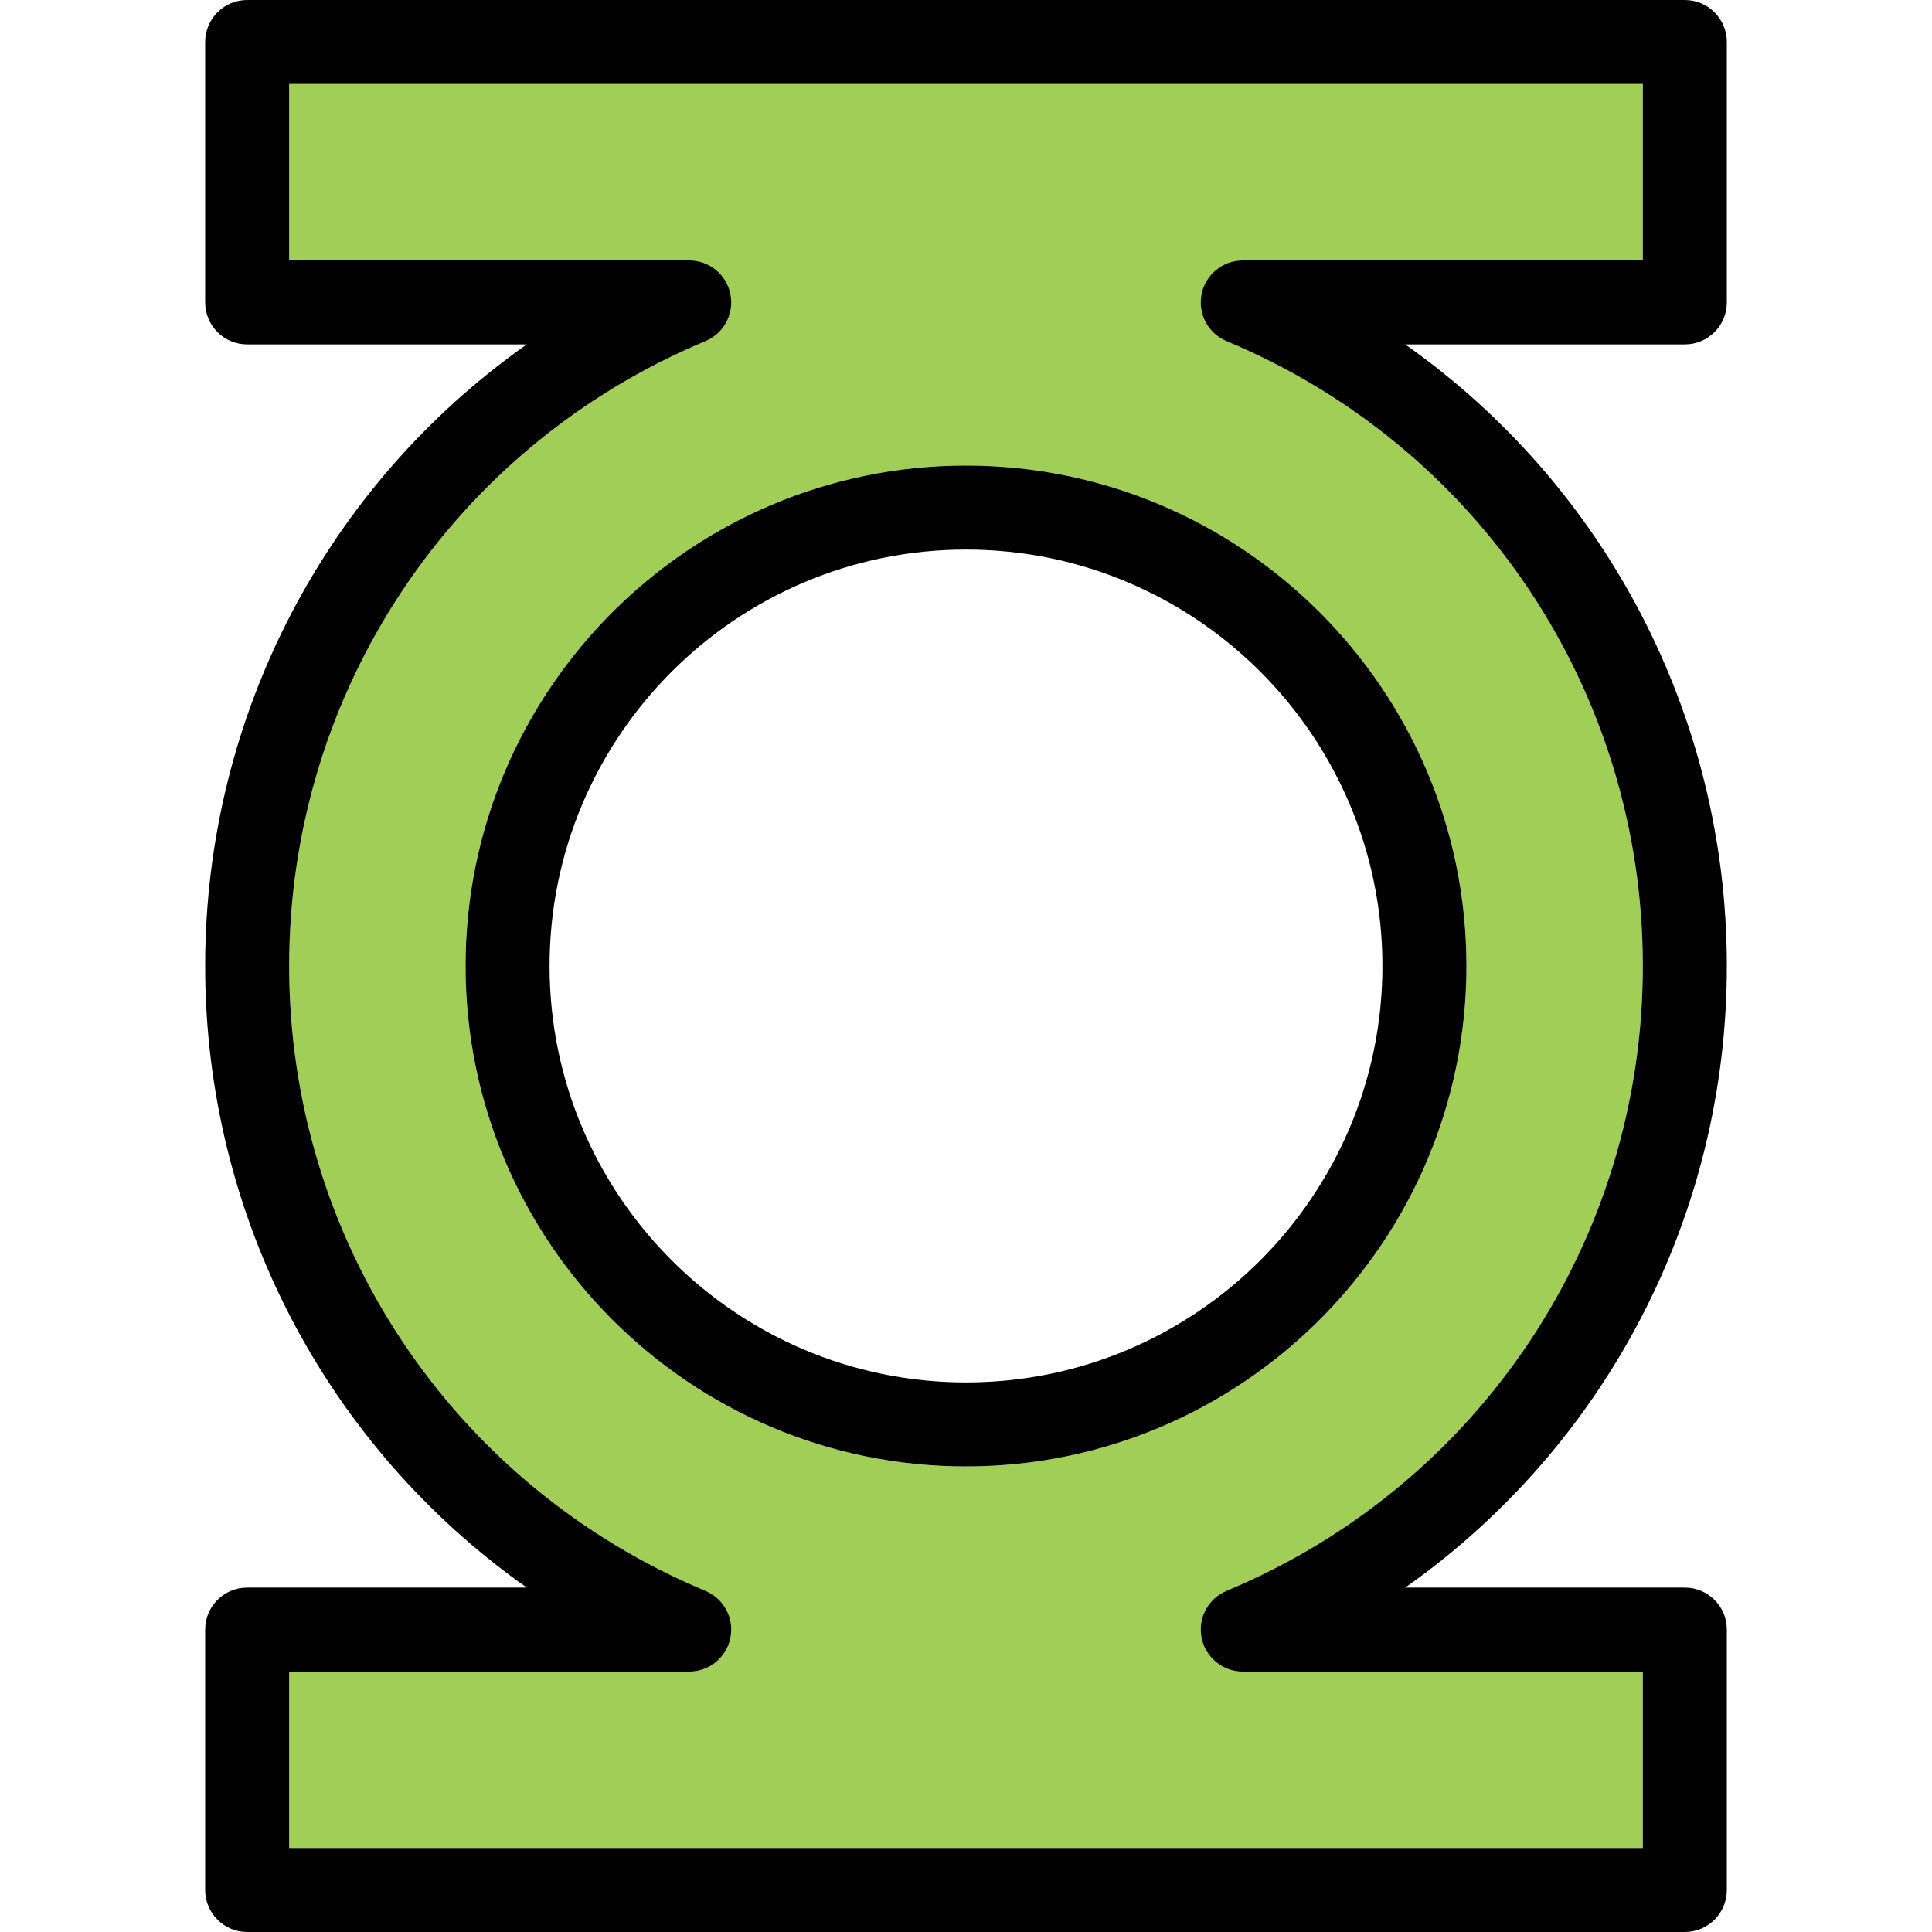
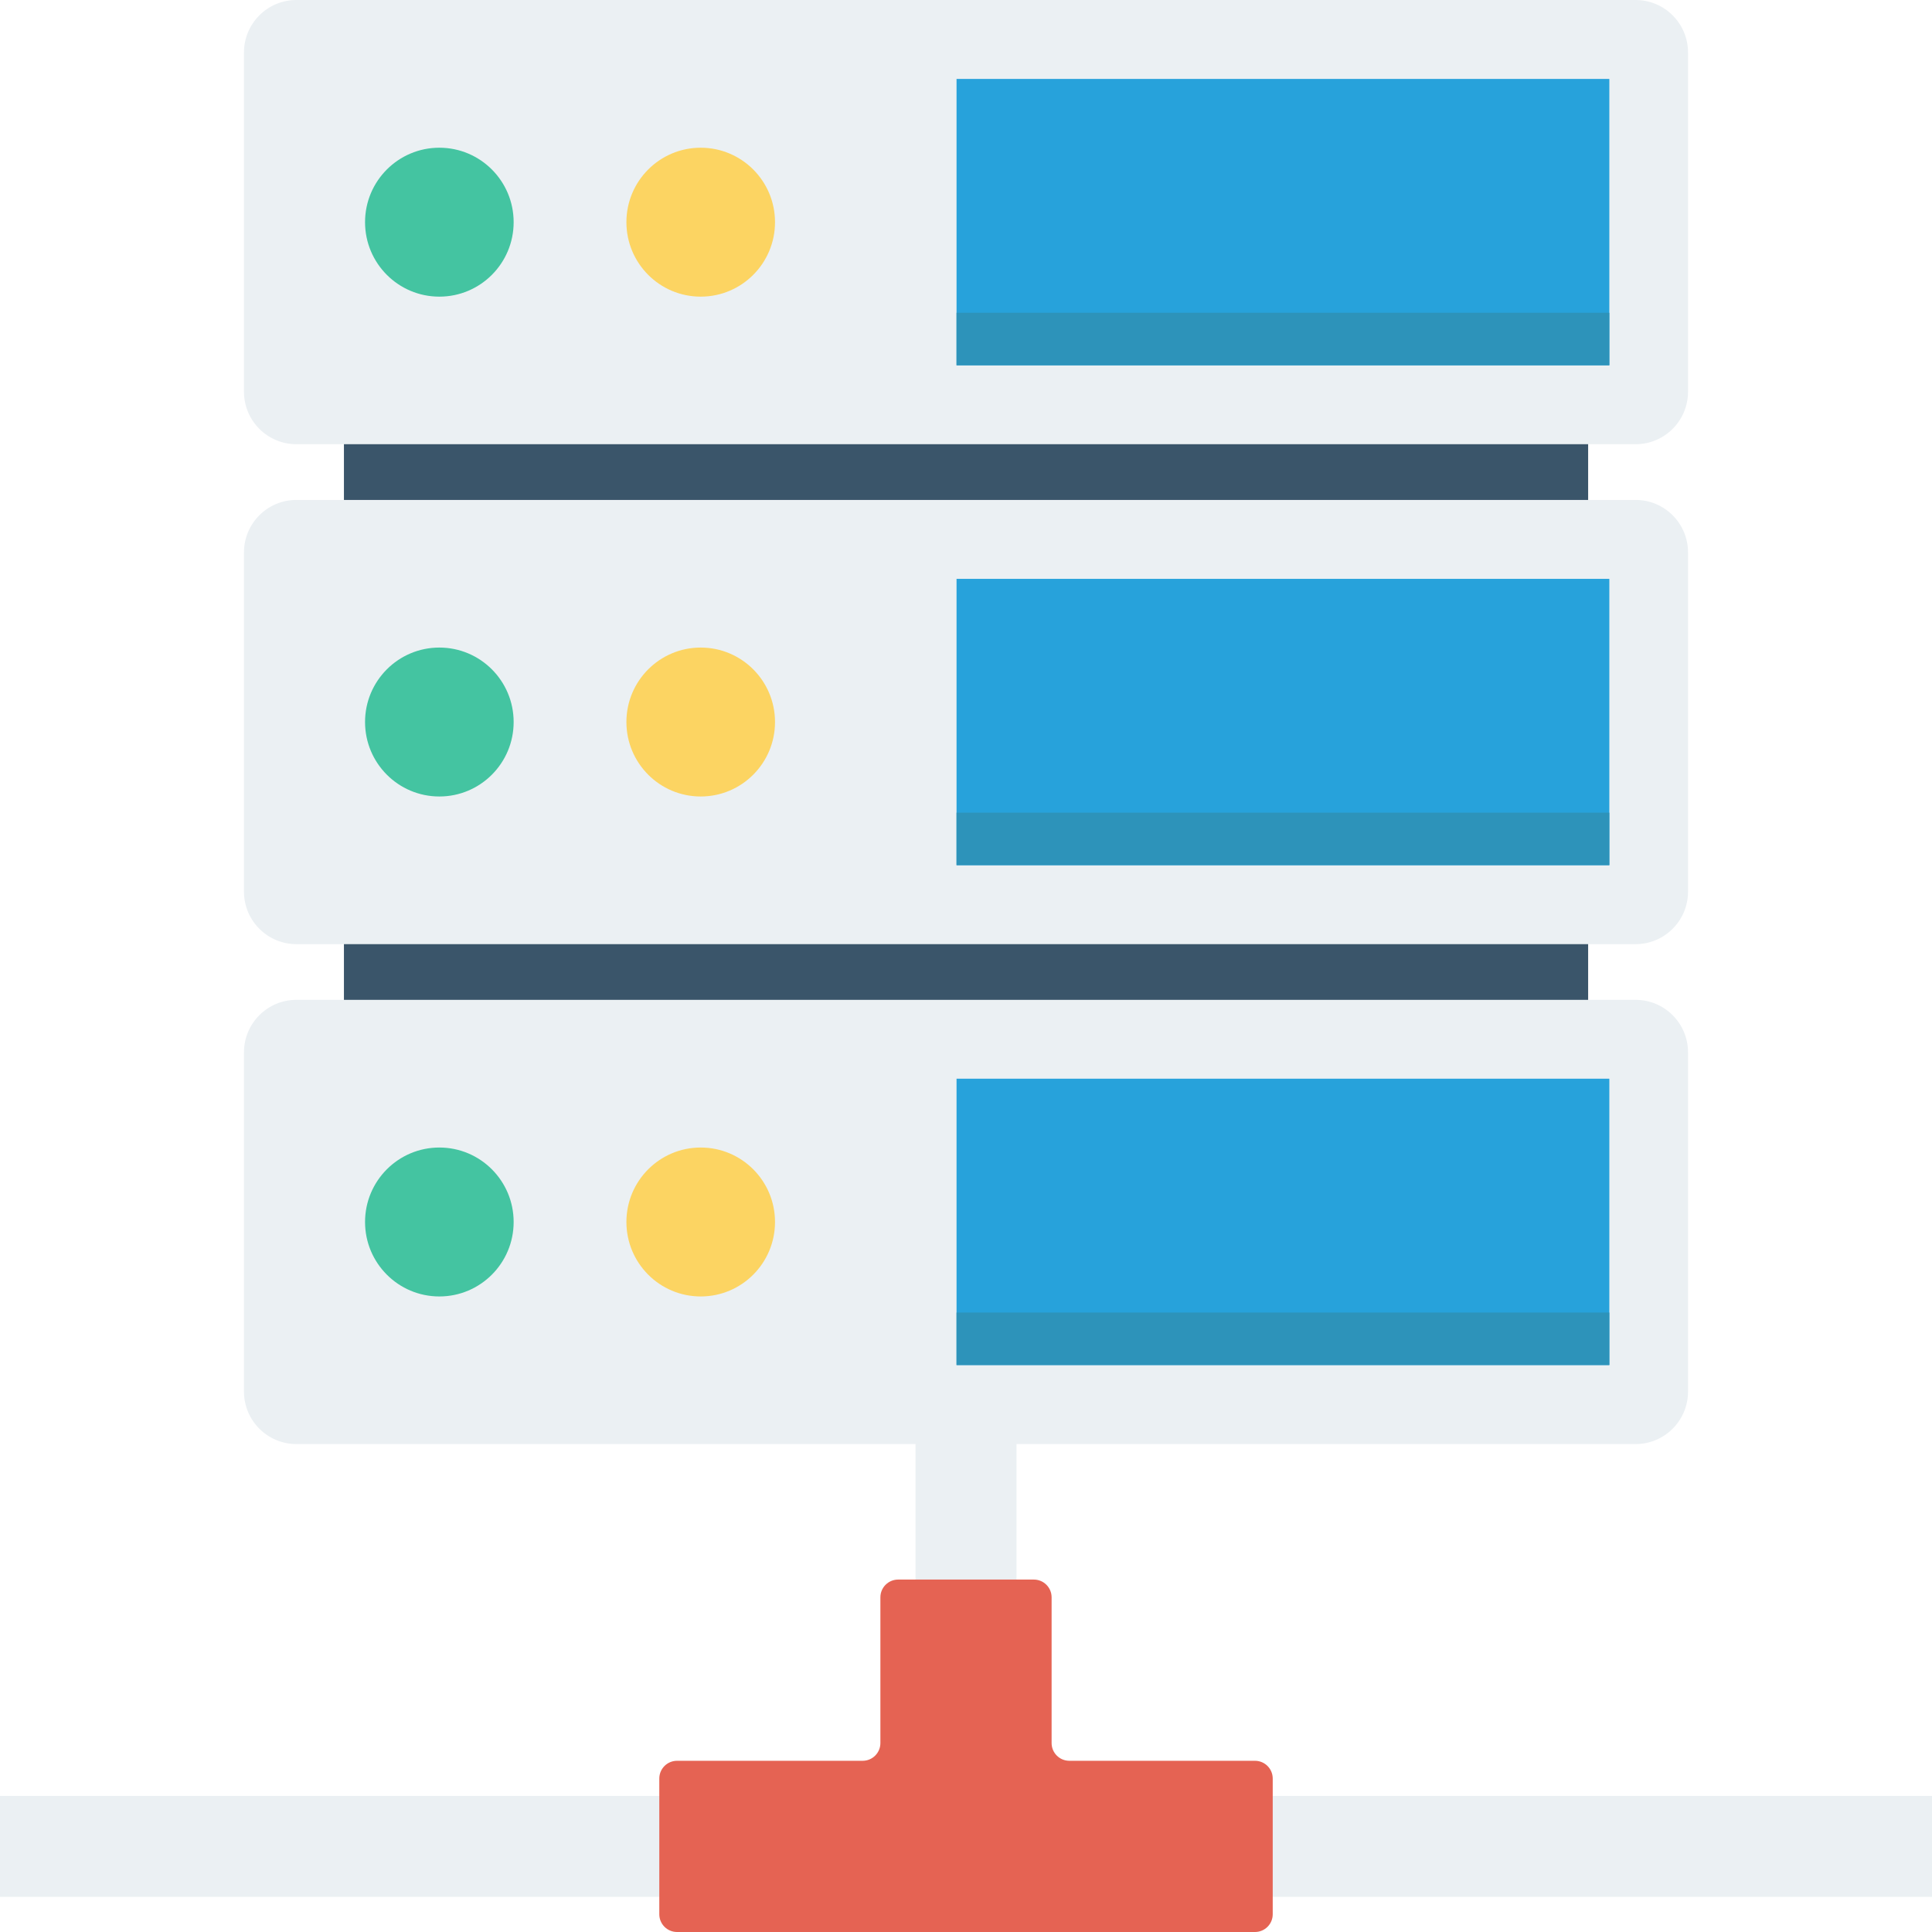
- <svg xmlns="http://www.w3.org/2000/svg" version="1.1" id="Capa_1" x="0px" y="0px" viewBox="0 0 460 460" style="enable-background:new 0 0 460 460;" xml:space="preserve">
-   <g>
-     <path style="fill:#A1CE57;" d="M68.849,62h95.263c4.766,0,8.869,3.363,9.805,8.035c0.937,4.673-1.555,9.357-5.952,11.193   C107.754,106.367,68.849,164.763,68.849,230c0,65.237,38.904,123.633,99.114,148.771c4.397,1.836,6.889,6.52,5.952,11.193   c-0.936,4.673-5.039,8.035-9.805,8.035H68.849v42h322.303v-42H295.89c-4.766,0-8.869-3.363-9.805-8.035   c-0.937-4.673,1.555-9.356,5.952-11.193c60.21-25.138,99.114-83.535,99.114-148.771c0-65.237-38.905-123.633-99.115-148.771   c-4.397-1.836-6.889-6.52-5.952-11.193c0.936-4.673,5.039-8.035,9.805-8.035h95.263V20H68.849V62z M349.15,230   c0,65.7-53.45,119.151-119.15,119.151S110.85,295.7,110.85,230S164.3,110.849,230,110.849S349.15,164.3,349.15,230z" />
-     <path d="M411.151,72V10c0-5.523-4.478-10-10-10H58.849c-5.522,0-10,4.477-10,10v62c0,5.523,4.478,10,10,10h66.581   c-47.474,33.465-76.581,88.172-76.581,148c0,59.827,29.107,114.535,76.58,148h-66.58c-5.522,0-10,4.477-10,10v62   c0,5.523,4.478,10,10,10h342.303c5.522,0,10-4.477,10-10v-62c0-5.523-4.478-10-10-10h-66.58c47.473-33.465,76.58-88.173,76.58-148   c0-59.827-29.107-114.535-76.581-148h66.581C406.674,82,411.151,77.523,411.151,72z M391.151,62h-95.263   c-4.766,0-8.869,3.363-9.805,8.035c-0.937,4.673,1.555,9.357,5.952,11.193c60.21,25.138,99.115,83.534,99.115,148.771   c0,65.237-38.904,123.633-99.114,148.771c-4.397,1.836-6.889,6.52-5.952,11.193c0.936,4.673,5.039,8.035,9.805,8.035h95.262v42   H68.849v-42h95.262c4.766,0,8.869-3.363,9.805-8.035c0.937-4.673-1.555-9.356-5.952-11.193   C107.753,353.633,68.849,295.237,68.849,230c0-65.237,38.905-123.633,99.115-148.771c4.397-1.836,6.889-6.52,5.952-11.193   C172.98,65.363,168.877,62,164.111,62H68.849V20h322.303V62z" />
-     <path d="M110.85,230c0,65.7,53.45,119.151,119.15,119.151S349.15,295.7,349.15,230S295.7,110.849,230,110.849   S110.85,164.3,110.85,230z M230,130.849c54.672,0,99.15,44.479,99.15,99.151s-44.479,99.151-99.15,99.151   S130.85,284.672,130.85,230S175.328,130.849,230,130.849z" />
-   </g>
+ <svg xmlns="http://www.w3.org/2000/svg" version="1.1" id="Capa_1" x="0px" y="0px" viewBox="0 0 384 384" style="enable-background:new 0 0 384 384;" xml:space="preserve">
+   <polygon style="fill:#EBF0F3;" points="202.035,356.952 202.035,255.915 181.967,255.915 181.967,356.952 0,356.952 0,377.019   384,377.019 384,356.952 " />
+   <path style="fill:#E56353;" d="M249.436,349.971H212.54c-1.946,0-3.525-1.579-3.525-3.526v-28.966c0-1.947-1.579-3.526-3.525-3.526  H178.51c-1.946,0-3.525,1.579-3.525,3.526v28.966c0,1.947-1.578,3.526-3.525,3.526h-36.893c-1.948,0-3.526,1.578-3.526,3.526v26.978  c0,1.947,1.578,3.526,3.526,3.526h114.87c1.948,0,3.527-1.578,3.527-3.526v-26.978C252.963,351.549,251.384,349.971,249.436,349.971  z" />
+   <rect x="68.36" y="77.548" style="fill:#3A556A;" width="247.296" height="129.812" />
+   <path style="fill:#EBF0F3;" d="M325.09,0H58.91c-5.755,0-10.419,4.675-10.419,10.441V77.85c0,5.767,4.664,10.441,10.419,10.441  h266.18c5.754,0,10.419-4.674,10.419-10.441V10.441C335.509,4.675,330.844,0,325.09,0z" />
+   <rect x="190.12" y="15.688" style="fill:#27A2DB;" width="129.748" height="56.916" />
+   <rect x="190.12" y="62.164" style="fill:#2D93BA;" width="129.748" height="10.436" />
+   <ellipse style="fill:#44C4A1;" cx="87.324" cy="44.16" rx="14.768" ry="14.8" />
+   <ellipse style="fill:#FCD462;" cx="139.272" cy="44.16" rx="14.768" ry="14.8" />
+   <path style="fill:#EBF0F3;" d="M325.09,99.364H58.91c-5.755,0-10.419,4.674-10.419,10.441v67.41c0,5.766,4.664,10.441,10.419,10.441  h266.18c5.754,0,10.419-4.674,10.419-10.441v-67.41C335.509,104.038,330.844,99.364,325.09,99.364z" />
+   <rect x="190.12" y="115.052" style="fill:#27A2DB;" width="129.748" height="56.912" />
+   <rect x="190.12" y="161.52" style="fill:#2D93BA;" width="129.748" height="10.436" />
+   <ellipse style="fill:#44C4A1;" cx="87.324" cy="143.508" rx="14.768" ry="14.8" />
+   <ellipse style="fill:#FCD462;" cx="139.272" cy="143.508" rx="14.768" ry="14.8" />
+   <path style="fill:#EBF0F3;" d="M325.09,198.727H58.91c-5.755,0-10.419,4.675-10.419,10.442v67.41c0,5.766,4.664,10.44,10.419,10.44  h266.18c5.754,0,10.419-4.674,10.419-10.44v-67.41C335.509,203.402,330.844,198.727,325.09,198.727z" />
+   <rect x="190.12" y="214.4" style="fill:#27A2DB;" width="129.748" height="56.912" />
+   <rect x="190.12" y="260.88" style="fill:#2D93BA;" width="129.748" height="10.436" />
+   <ellipse style="fill:#44C4A1;" cx="87.324" cy="242.88" rx="14.768" ry="14.8" />
+   <ellipse style="fill:#FCD462;" cx="139.272" cy="242.88" rx="14.768" ry="14.8" />
  <g>
</g>
  <g>
</g>
  <g>
</g>
  <g>
</g>
  <g>
</g>
  <g>
</g>
  <g>
</g>
  <g>
</g>
  <g>
</g>
  <g>
</g>
  <g>
</g>
  <g>
</g>
  <g>
</g>
  <g>
</g>
  <g>
</g>
</svg>
